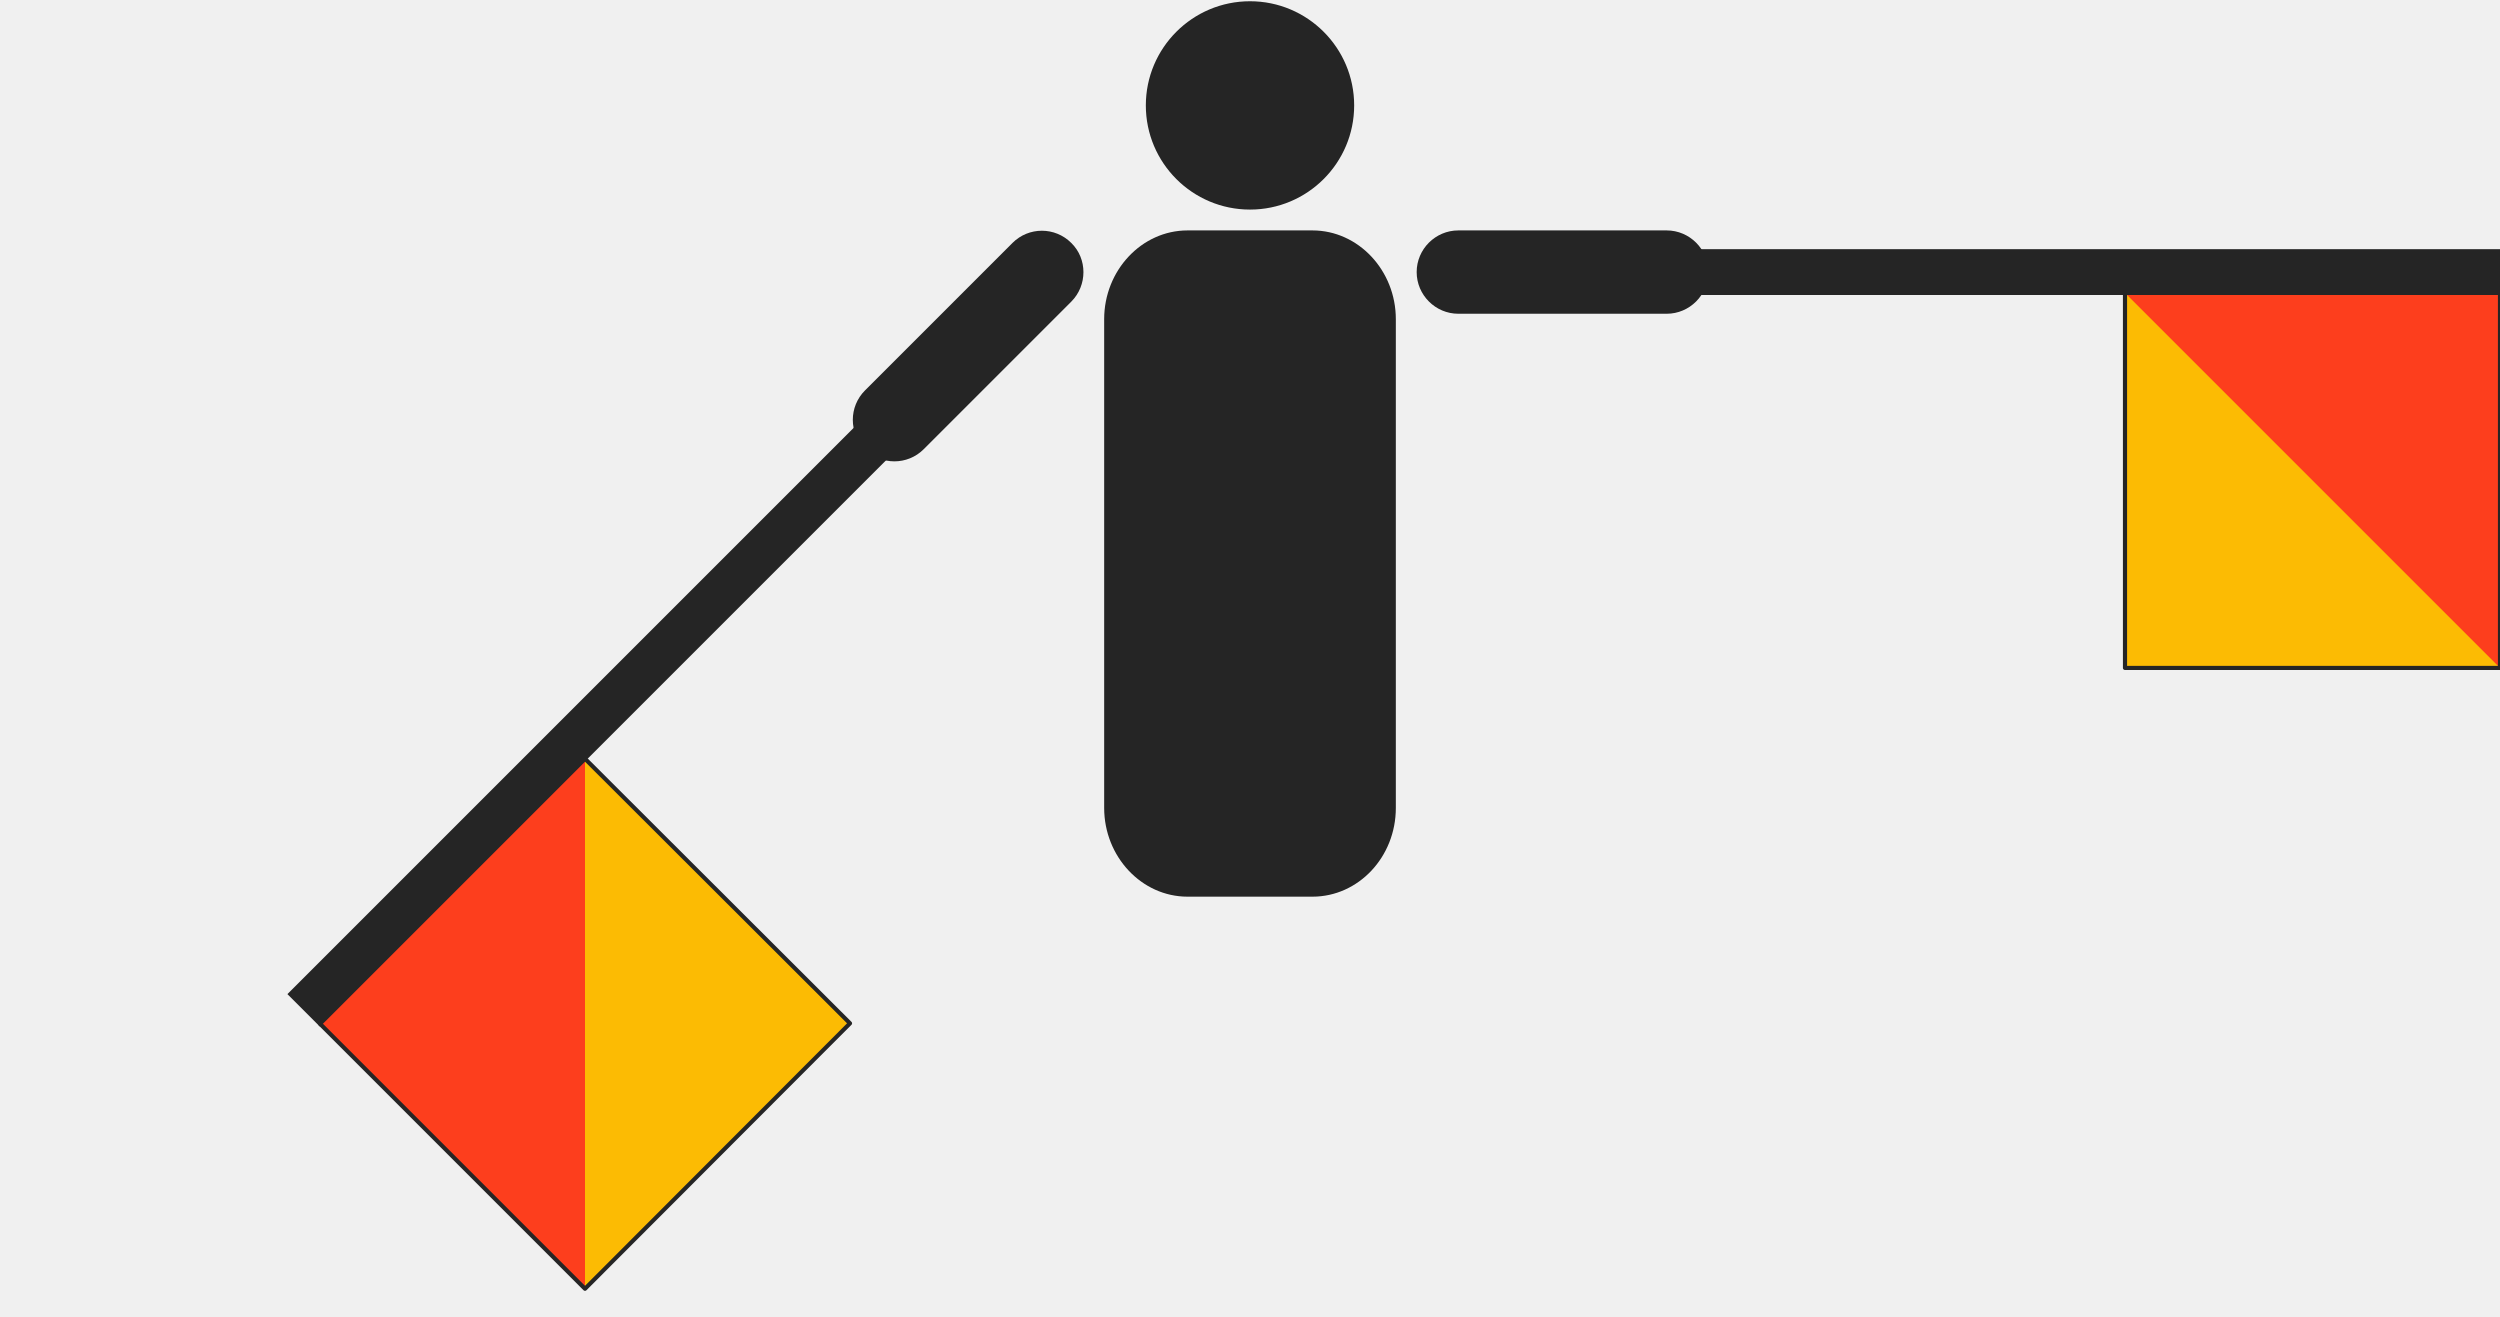
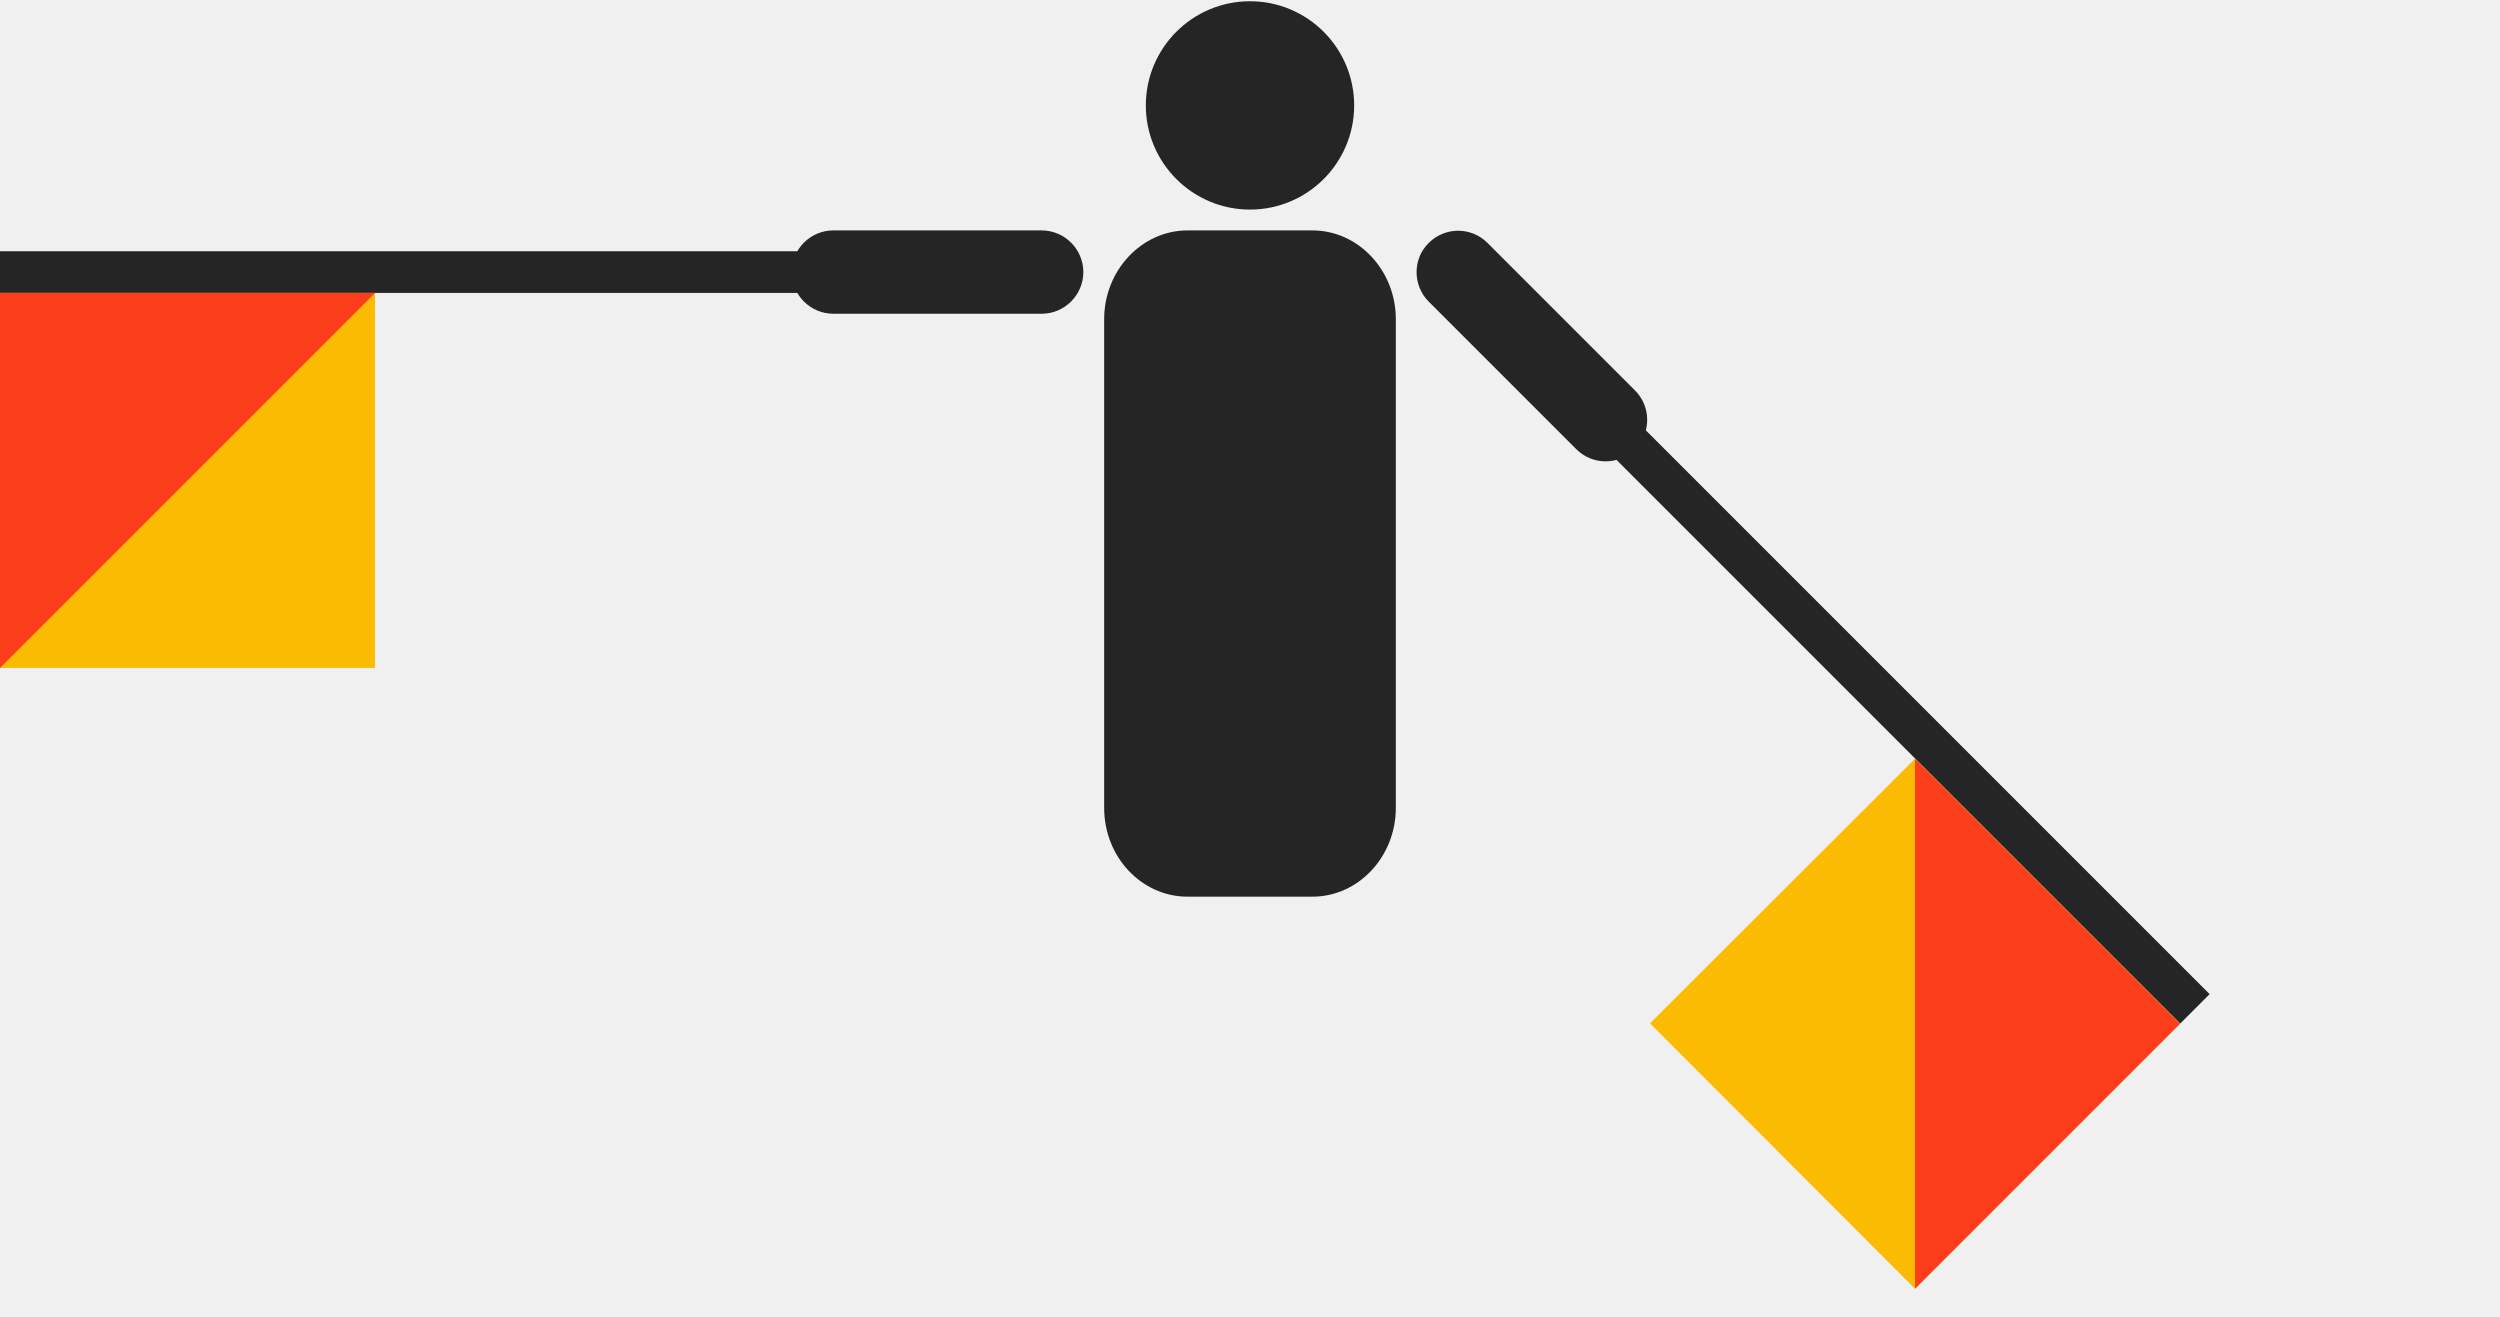
<svg xmlns="http://www.w3.org/2000/svg" width="600" height="316" viewBox="0 0 600 316" fill="none">
  <g clip-path="url(#clip0)">
-     <path fill-rule="evenodd" clip-rule="evenodd" d="M325 25.3C325 39.1 313.8 50.3 300 50.3C286.2 50.3 275 39.1 275 25.3C275 11.5 286.2 0.3 300 0.3C313.8 0.3 325 11.5 325 25.3Z" fill="#252525" />
-     <path fill-rule="evenodd" clip-rule="evenodd" d="M285 55.3H315C326 55.3 335 64.9 335 76.6V193.9C335 205.7 326 215.2 315 215.2H285C274 215.2 265 205.6 265 193.9V76.6C265 64.9 274 55.3 285 55.3Z" fill="#252525" />
-     <path fill-rule="evenodd" clip-rule="evenodd" d="M350 55.3H400C405.5 55.3 410 59.8 410 65.3C410 70.8 405.5 75.3 400 75.3H350C344.5 75.3 340 70.8 340 65.3C340 59.8 344.5 55.3 350 55.3Z" fill="#252525" />
-     <path d="M600 60.3H400V70.3H600V60.3Z" fill="#252525" stroke="#252525" />
-     <path fill-rule="evenodd" clip-rule="evenodd" d="M510 160.3V70.3H600V160.3H510Z" fill="#FCBB03" />
-     <path fill-rule="evenodd" clip-rule="evenodd" d="M510 70.3H600V160.3L510 70.3Z" fill="#FD3E1D" />
-     <path fill-rule="evenodd" clip-rule="evenodd" d="M510 160.3V70.3H600V160.3H510Z" stroke="#252525" stroke-linejoin="round" />
-     <path fill-rule="evenodd" clip-rule="evenodd" d="M257.1 72.4L221.7 107.8C217.8 111.7 211.5 111.7 207.6 107.8C203.7 103.9 203.7 97.6 207.6 93.7L243 58.3C246.9 54.4 253.2 54.4 257.1 58.3C261 62.1 261 68.5 257.1 72.4Z" fill="#252525" />
-     <path d="M211.106 97.168L69.686 238.588L76.757 245.659L218.177 104.239L211.106 97.168Z" fill="#252525" stroke="#252525" />
-     <path fill-rule="evenodd" clip-rule="evenodd" d="M204 245.6L140.4 309.3L76.8 245.7L140.4 182.1L204 245.6Z" fill="#FCBB03" />
-     <path fill-rule="evenodd" clip-rule="evenodd" d="M140.4 309.3L76.8 245.7L140.4 182.1V309.3Z" fill="#FD3E1D" />
-     <path fill-rule="evenodd" clip-rule="evenodd" d="M204 245.6L140.4 309.3L76.8 245.7L140.4 182.1L204 245.6Z" stroke="#252525" stroke-linejoin="round" />
+     <path fill-rule="evenodd" clip-rule="evenodd" d="M275 25.3C275 39.1 286.2 50.3 300 50.3C313.8 50.3 325 39.1 325 25.3C325 11.5 313.8 0.3 300 0.3C286.2 0.3 275 11.5 275 25.3Z" fill="#252525" />
+     <path fill-rule="evenodd" clip-rule="evenodd" d="M315 55.3H285C274 55.3 265 64.9 265 76.6V193.9C265 205.7 274 215.2 285 215.2H315C326 215.2 335 205.6 335 193.9V76.6C335 64.9 326 55.3 315 55.3Z" fill="#252525" />
+     <path fill-rule="evenodd" clip-rule="evenodd" d="M250 55.3H200C194.5 55.3 190 59.8 190 65.3C190 70.8 194.5 75.3 200 75.3H250C255.5 75.3 260 70.8 260 65.3C260 59.8 255.5 55.3 250 55.3Z" fill="#252525" />
+     <path d="M0 60.3H200V70.3H0V60.3Z" fill="#252525" />
+     <path fill-rule="evenodd" clip-rule="evenodd" d="M90 160.3V70.3H0V160.3H90Z" fill="#FCBB03" />
+     <path fill-rule="evenodd" clip-rule="evenodd" d="M90 70.3H0V160.3L90 70.3Z" fill="#FD3E1D" />
+     <path fill-rule="evenodd" clip-rule="evenodd" d="M342.901 72.4L378.301 107.8C382.201 111.7 388.501 111.7 392.401 107.8C396.301 103.9 396.301 97.6 392.401 93.7L357.001 58.3C353.101 54.4 346.801 54.4 342.901 58.3C339.001 62.1 339.001 68.5 342.901 72.4Z" fill="#252525" />
+     <path d="M388.894 97.168L530.314 238.588L523.243 245.659L381.823 104.239L388.894 97.168Z" fill="#252525" />
+     <path fill-rule="evenodd" clip-rule="evenodd" d="M396.001 245.6L459.601 309.3L523.201 245.7L459.601 182.1L396.001 245.6Z" fill="#FCBB03" />
+     <path fill-rule="evenodd" clip-rule="evenodd" d="M459.601 309.3L523.201 245.7L459.601 182.1V309.3Z" fill="#FD3E1D" />
  </g>
  <defs>
    <clipPath id="clip0">
-       <rect y="0.3" width="600" height="315" fill="white" />
+       <rect width="600" height="315" transform="matrix(-1 0 0 1 600 0.299805)" fill="white" />
    </clipPath>
  </defs>
</svg>
